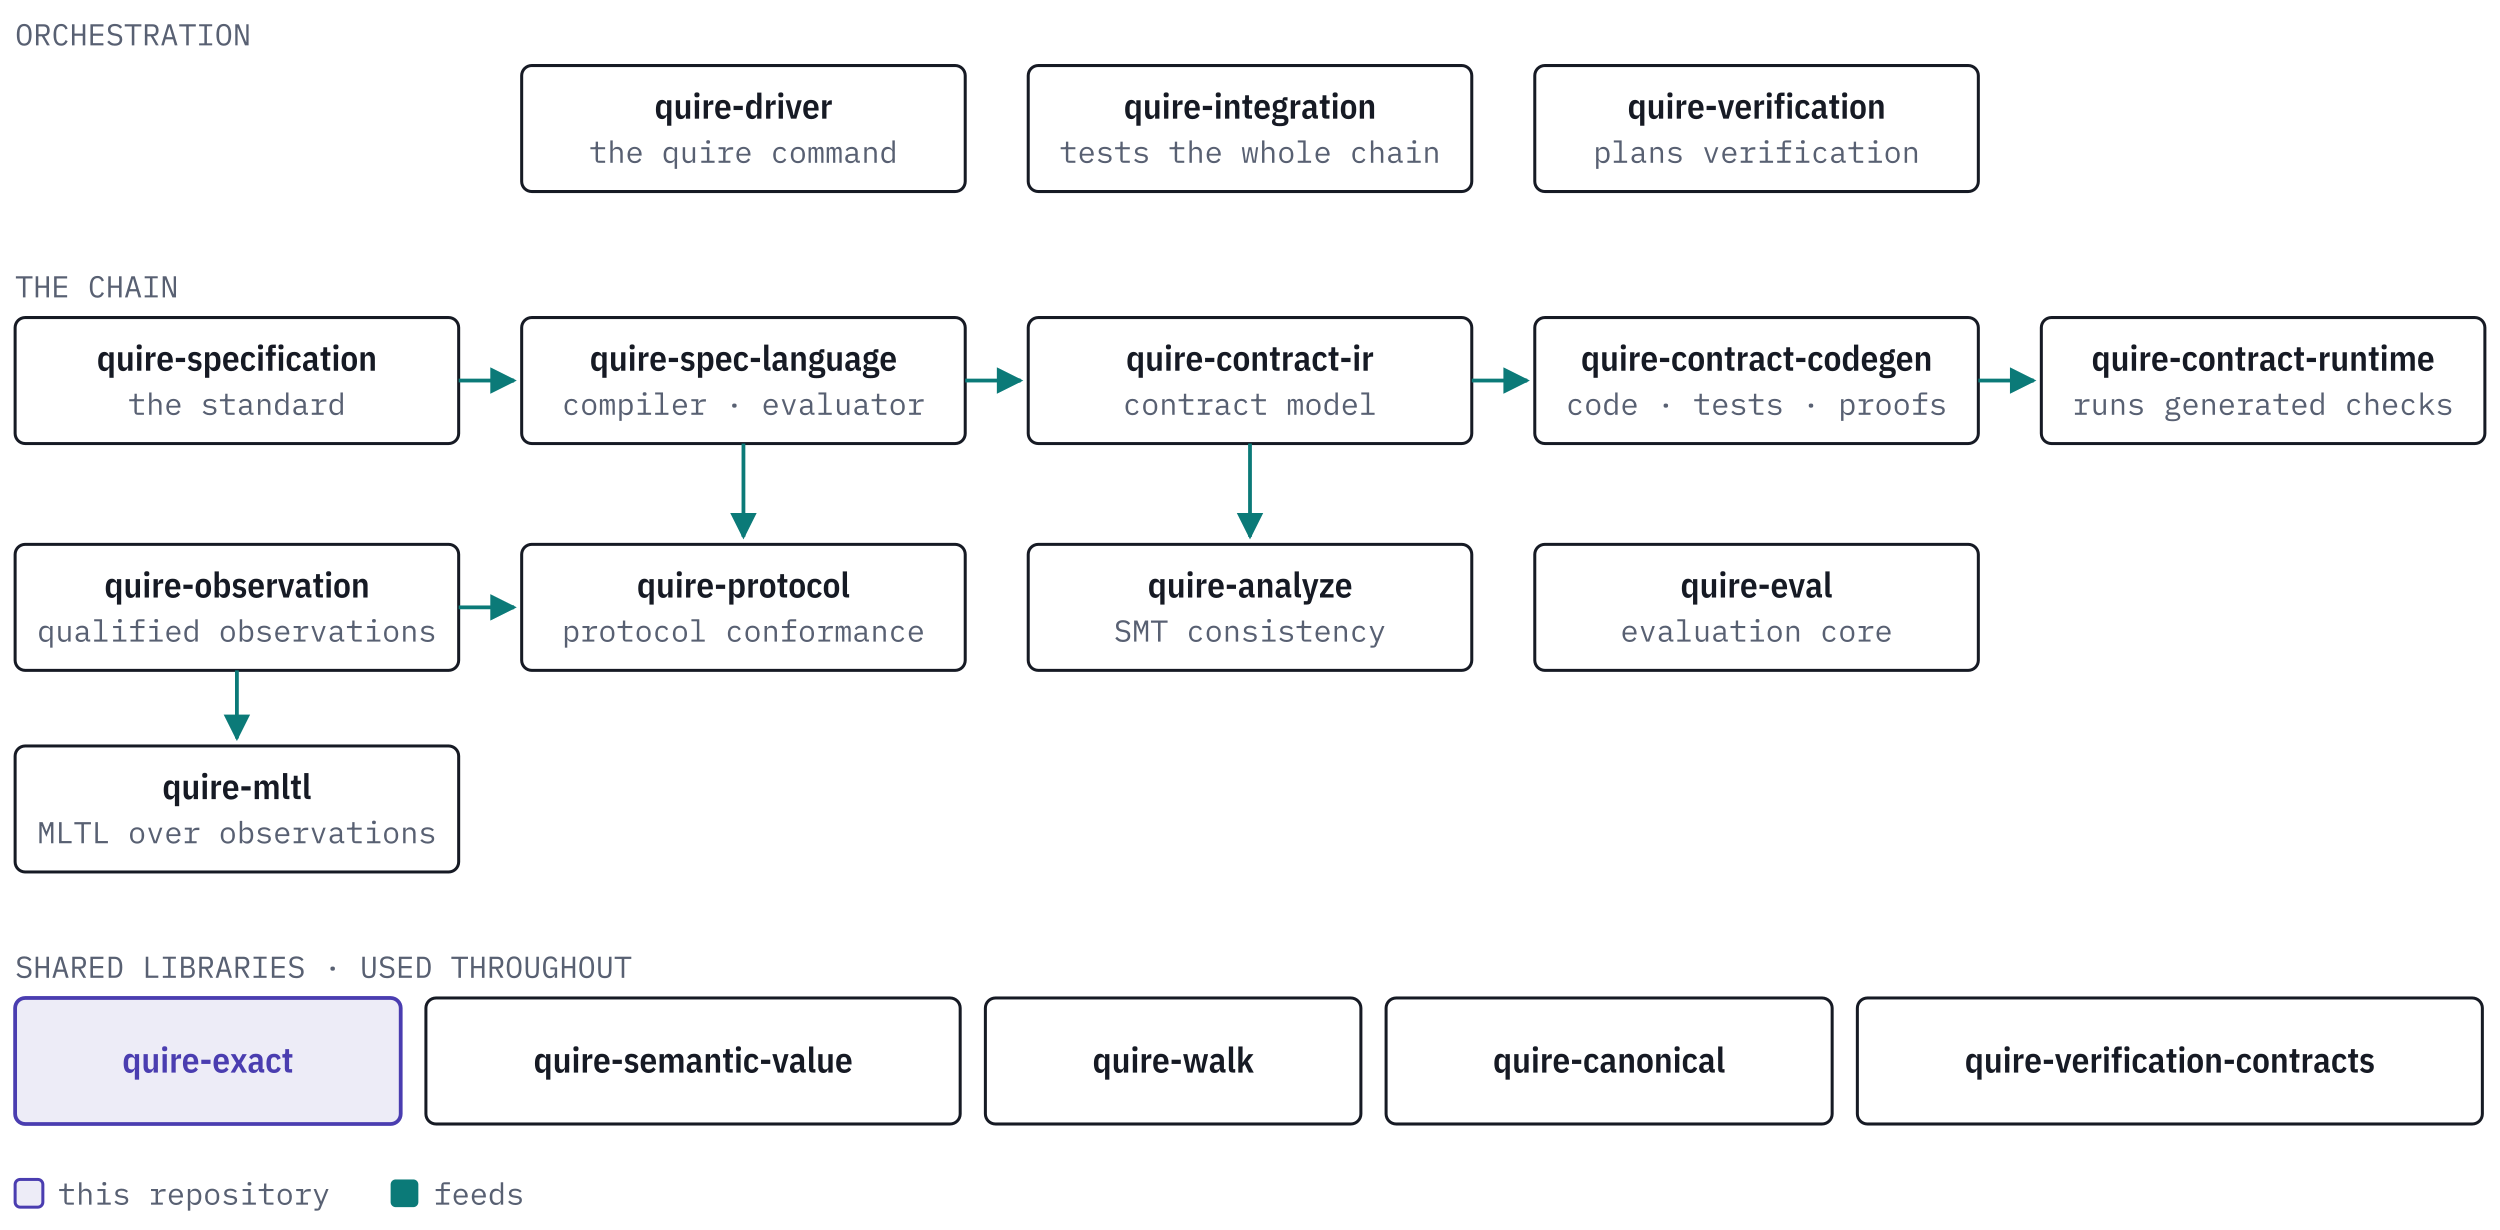
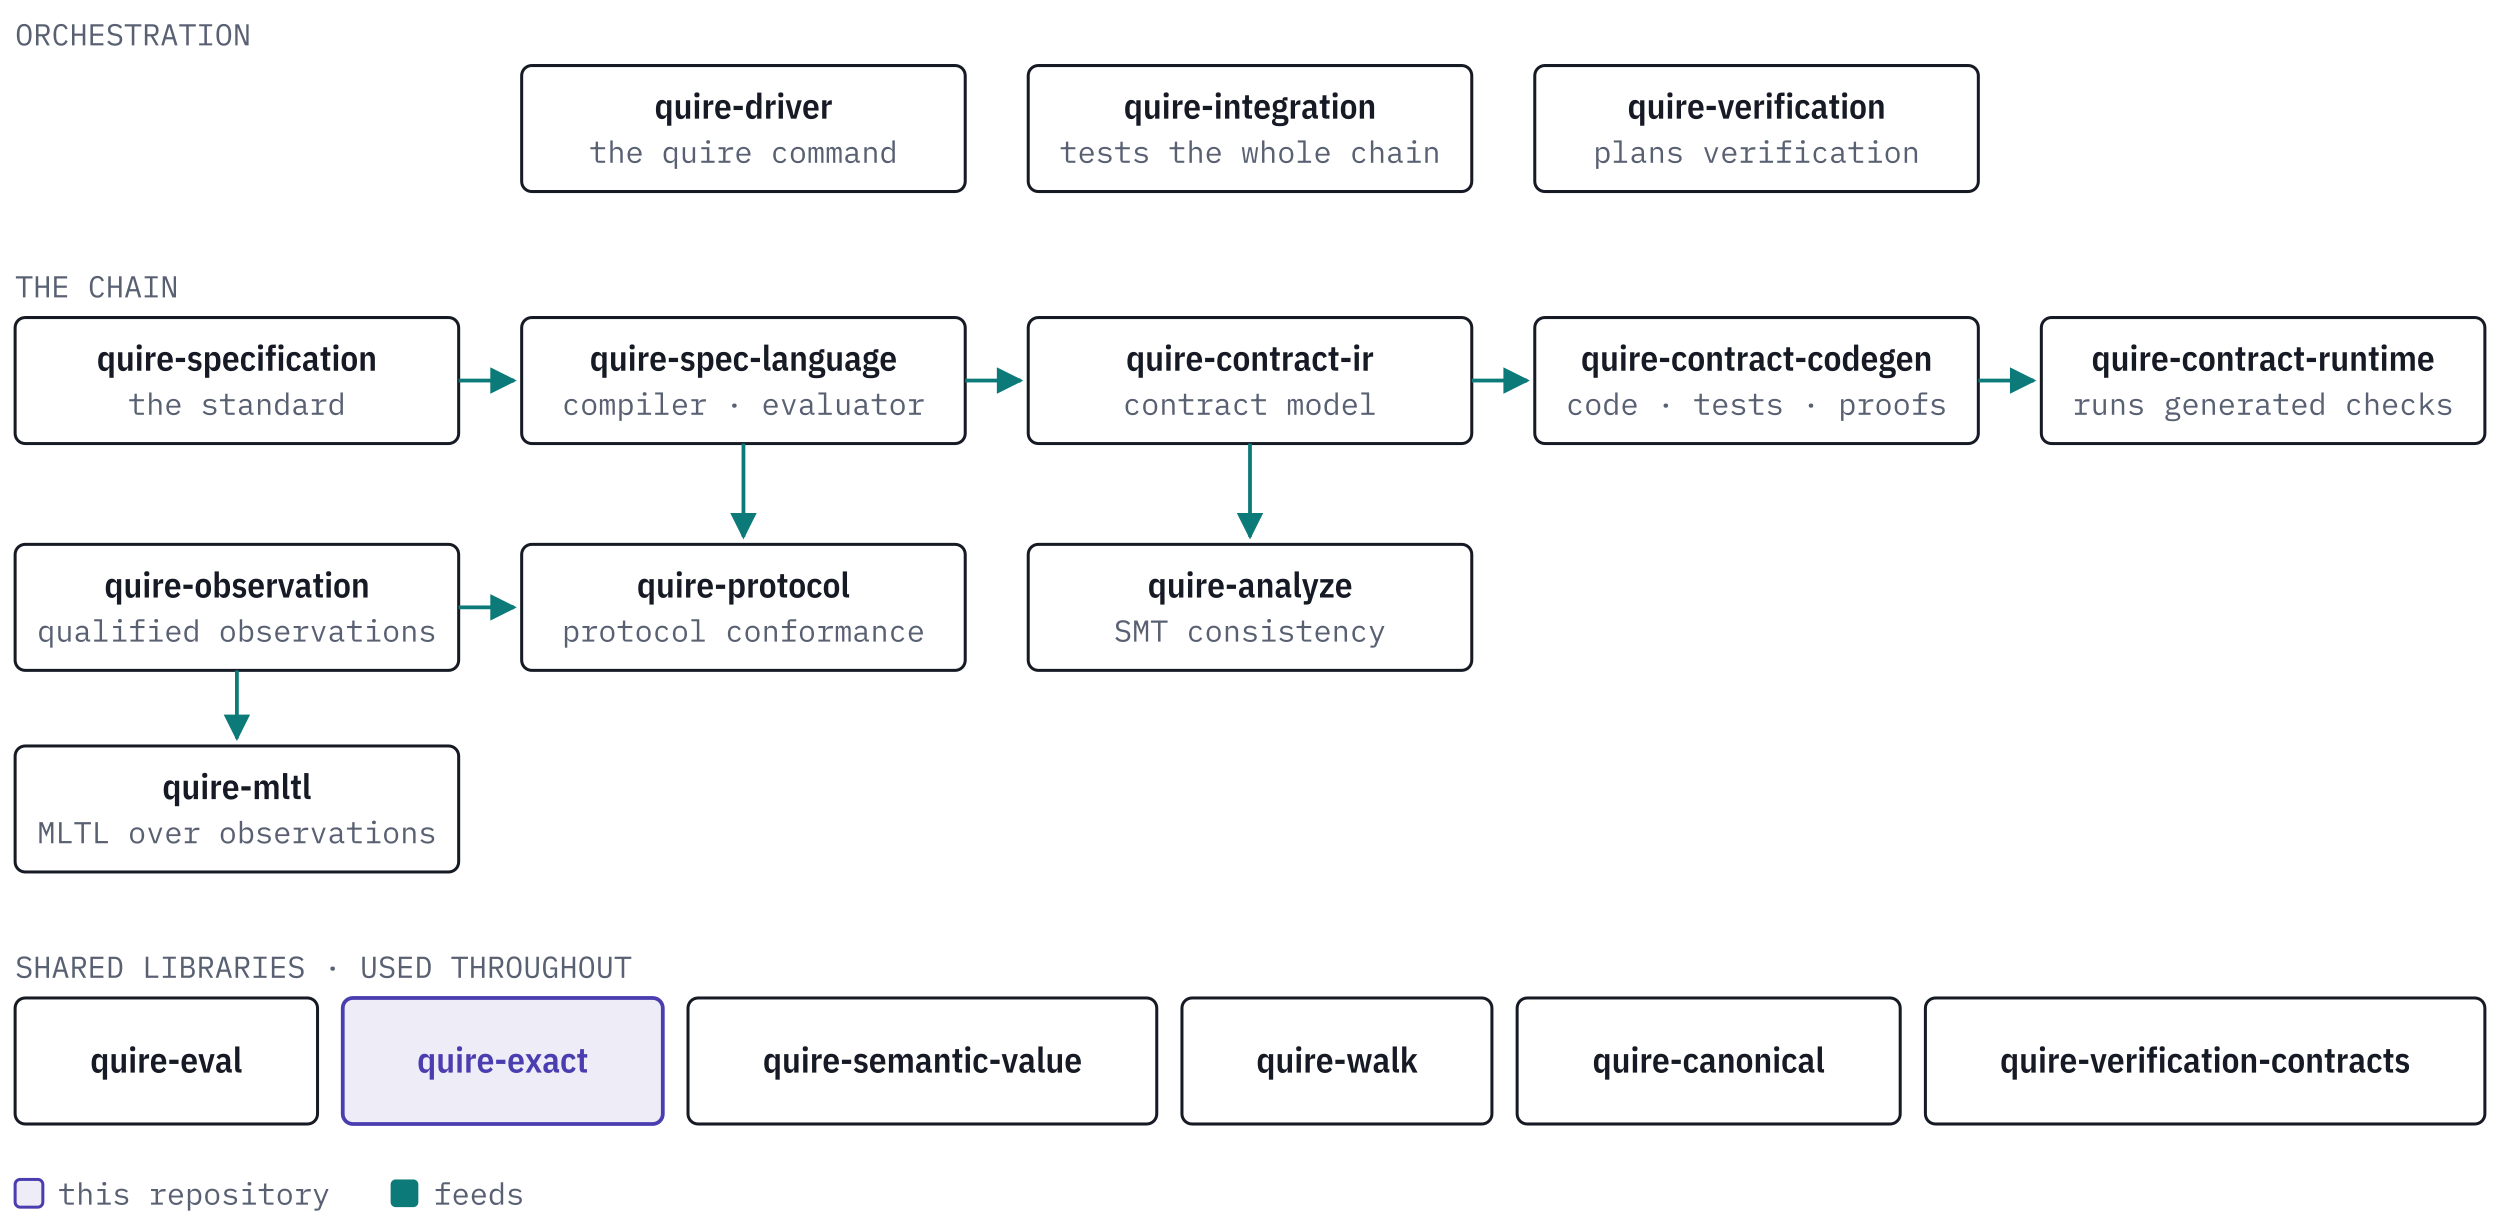
- <svg xmlns="http://www.w3.org/2000/svg" width="992" height="488" viewBox="-6 -6 992 488" role="img" aria-label="The Quire repositories. The main chain runs from the standard, quire-specification, to the compiler, quire-spec-language, then quire-contract-ir, quire-contract-codegen and quire-contract-runtime. quire-spec-language also feeds quire-protocol, and quire-contract-ir feeds quire-analyze. quire-observation feeds quire-protocol and quire-mltl. quire-eval is the evaluation core. Above the chain, quire-driver runs it, quire-integration tests it and quire-verification plans verification. Below it, shared libraries used throughout: quire-exact, quire-semantic-value, quire-walk, quire-canonical and quire-verification-contracts.">
+ <svg xmlns="http://www.w3.org/2000/svg" width="992" height="488" viewBox="-6 -6 992 488" role="img" aria-label="The Quire repositories. The main chain runs from the standard, quire-specification, to the compiler, quire-spec-language, then quire-contract-ir, quire-contract-codegen and quire-contract-runtime. quire-spec-language also feeds quire-protocol, and quire-contract-ir feeds quire-analyze. quire-observation feeds quire-protocol and quire-mltl. Above the chain, quire-driver runs it, quire-integration tests it and quire-verification plans verification. Below it, shared libraries used throughout: quire-eval, quire-exact, quire-semantic-value, quire-walk, quire-canonical and quire-verification-contracts.">
  <defs>
    <path id="mono_A" d="M481 0 422 199H177L118 0H31L245 698H356L570 0ZM304 609H295L197 272H402Z" />
    <path id="mono_B" d="M88 698H325Q415 698 466 649Q517 600 517 518Q517 455 486 419Q456 383 408 368V365Q467 351 505 312Q543 274 543 201Q543 159 529 122Q515 85 490 58Q464 31 430 16Q395 0 355 0H88ZM330 73Q388 73 421 99Q454 125 454 179V220Q454 273 421 300Q388 326 330 326H172V73ZM316 395Q369 395 399 418Q429 442 429 490V529Q429 577 399 601Q369 625 316 625H172V395Z" />
    <path id="mono_C" d="M323 -12Q195 -12 132 81Q70 174 70 349Q70 524 132 617Q195 710 323 710Q371 710 406 697Q441 684 466 662Q491 640 508 612Q525 585 538 557L466 524Q457 547 445 568Q433 588 416 604Q400 619 378 628Q355 637 323 637Q240 637 200 574Q159 511 159 406V292Q159 187 200 124Q240 61 323 61Q355 61 378 70Q400 79 416 94Q433 110 445 130Q457 151 466 174L538 141Q525 112 508 85Q491 58 466 36Q441 14 406 1Q371 -12 323 -12Z" />
    <path id="mono_D" d="M95 698H290Q418 698 481 610Q544 522 544 349Q544 176 481 88Q418 0 290 0H95ZM286 73Q370 73 412 131Q455 189 455 295V403Q455 509 412 567Q370 625 286 625H179V73Z" />
    <path id="mono_E" d="M90 0V698H520V625H174V390H508V317H174V73H520V0Z" />
    <path id="mono_G" d="M444 93H439Q430 73 418 54Q406 35 388 20Q369 6 343 -3Q317 -12 281 -12Q167 -12 112 80Q56 172 56 344Q56 524 117 617Q178 710 305 710Q354 710 390 697Q426 684 452 662Q477 640 494 612Q511 585 522 557L450 524Q441 547 430 568Q418 588 402 604Q385 619 362 628Q339 637 308 637Q224 637 184 574Q145 511 145 406V298Q145 245 153 202Q161 158 180 126Q198 94 228 76Q257 59 300 59Q368 59 406 100Q444 141 444 206V278H297V345H522V0H444Z" />
    <path id="mono_H" d="M436 317H164V0H80V698H164V390H436V698H520V0H436Z" />
    <path id="mono_I" d="M84 0V67H258V631H84V698H516V631H342V67H516V0Z" />
    <path id="mono_L" d="M120 0V698H204V73H535V0Z" />
    <path id="mono_M" d="M455 350V571H447L300 212L153 571H145V350V0H68V698H176L299 390H305L428 698H532V0H455Z" />
    <path id="mono_N" d="M163 588H156V0H80V698H199L437 110H444V698H520V0H401Z" />
    <path id="mono_O" d="M300 -12Q236 -12 190 12Q144 37 114 83Q84 129 70 196Q56 263 56 349Q56 434 70 502Q84 569 114 615Q144 661 190 686Q236 710 300 710Q364 710 410 686Q456 661 486 615Q516 569 530 502Q544 434 544 349Q544 263 530 196Q516 129 486 83Q456 37 410 12Q364 -12 300 -12ZM300 61Q342 61 371 78Q400 94 419 124Q438 154 446 196Q455 239 455 292V406Q455 458 446 501Q438 544 419 574Q400 604 371 620Q342 637 300 637Q258 637 229 620Q200 604 181 574Q162 544 154 501Q145 458 145 406V292Q145 239 154 196Q162 154 181 124Q200 94 229 78Q258 61 300 61Z" />
    <path id="mono_R" d="M174 0H90V698H344Q441 698 492 645Q543 592 543 497Q543 412 499 361Q455 310 371 302L549 0H455L285 298H174ZM342 369Q395 369 424 396Q454 422 454 471V523Q454 572 424 598Q395 625 342 625H174V369Z" />
    <path id="mono_S" d="M298 -12Q204 -12 144 22Q84 57 45 111L106 161Q147 110 192 85Q238 60 301 60Q377 60 417 95Q457 130 457 193Q457 244 428 272Q399 301 327 313L249 326Q198 335 164 353Q129 371 108 396Q87 422 78 452Q69 483 69 516Q69 612 132 661Q195 710 302 710Q386 710 444 682Q501 654 536 603L477 552Q448 590 407 614Q366 638 301 638Q230 638 192 608Q154 578 154 518Q154 471 182 442Q211 412 285 399L360 386Q411 377 446 359Q481 341 502 316Q524 291 533 260Q542 229 542 195Q542 98 478 43Q415 -12 298 -12Z" />
    <path id="mono_T" d="M342 625V0H258V625H25V698H575V625Z" />
    <path id="mono_U" d="M164 698V279Q164 228 167 188Q170 148 183 120Q196 91 224 76Q251 61 300 61Q349 61 376 76Q404 91 417 120Q430 148 433 188Q436 228 436 279V698H520V299Q520 221 512 163Q505 105 482 66Q458 27 414 8Q371 -12 300 -12Q229 -12 186 8Q142 27 118 66Q95 105 88 163Q80 221 80 299V698Z" />
    <path id="mono_a" d="M495 0Q448 0 428 24Q408 48 403 84H398Q381 39 344 14Q306 -12 243 -12Q162 -12 114 30Q66 72 66 145Q66 217 118 256Q171 295 288 295H398V346Q398 403 366 432Q334 460 275 460Q223 460 190 440Q157 419 137 384L83 424Q93 444 110 463Q127 482 152 496Q177 511 209 520Q241 528 280 528Q371 528 424 482Q478 436 478 354V70H550V0ZM257 55Q288 55 314 62Q339 70 358 82Q377 95 388 112Q398 130 398 150V235H288Q216 235 183 215Q150 195 150 157V136Q150 96 178 76Q207 55 257 55Z" />
    <path id="mono_b" d="M95 740H175V432H179Q229 528 338 528Q433 528 486 457Q540 386 540 258Q540 130 486 59Q433 -12 338 -12Q229 -12 179 84H175V0H95ZM307 59Q377 59 416 102Q454 144 454 214V302Q454 372 416 414Q377 457 307 457Q280 457 256 450Q232 443 214 430Q196 416 186 396Q175 377 175 351V165Q175 139 186 120Q196 100 214 86Q232 73 256 66Q280 59 307 59Z" />
    <path id="mono_c" d="M318 -12Q262 -12 218 8Q175 27 145 62Q115 97 100 147Q84 197 84 258Q84 319 100 369Q116 419 146 454Q176 490 219 509Q262 528 317 528Q392 528 439 495Q486 462 508 409L444 375Q430 415 398 437Q365 459 317 459Q282 459 254 448Q227 436 208 415Q189 394 180 365Q170 336 170 302V214Q170 180 180 151Q189 122 208 101Q227 80 255 68Q283 57 319 57Q371 57 405 81Q439 105 459 147L516 108Q493 56 444 22Q396 -12 318 -12Z" />
    <path id="mono_d" d="M425 84H421Q371 -12 262 -12Q167 -12 114 59Q60 130 60 258Q60 386 114 457Q167 528 262 528Q371 528 421 432H425V740H505V0H425ZM293 59Q320 59 344 66Q368 73 386 86Q404 100 414 120Q425 139 425 165V351Q425 377 414 396Q404 416 386 430Q368 443 344 450Q320 457 293 457Q223 457 184 414Q146 372 146 302V214Q146 144 184 102Q223 59 293 59Z" />
    <path id="mono_e" d="M309 -12Q253 -12 208 7Q164 26 132 62Q101 97 84 146Q67 196 67 257Q67 319 84 369Q102 419 133 454Q164 490 208 509Q251 528 304 528Q356 528 398 509Q441 490 471 456Q501 423 517 377Q533 331 533 276V238H151V214Q151 180 162 151Q173 122 194 101Q214 80 244 68Q273 57 309 57Q361 57 399 81Q437 105 457 147L516 107Q493 55 440 22Q386 -12 309 -12ZM304 462Q271 462 243 450Q215 438 194 417Q174 396 162 368Q151 339 151 305V298H447V309Q447 343 436 371Q426 399 408 420Q389 440 362 451Q336 462 304 462Z" />
    <path id="mono_f" d="M83 68H257V448H73V516H257V622Q257 674 284 707Q312 740 371 740H544V672H337V516H544V448H337V68H521V0H83Z" />
    <path id="mono_g" d="M561 -59Q561 -137 496 -174Q431 -212 301 -212Q176 -212 122 -179Q67 -146 67 -84Q67 -42 89 -19Q111 4 151 15V27Q129 38 117 55Q105 72 105 98Q105 138 132 158Q158 178 198 188V192Q150 213 124 254Q97 295 97 350Q97 389 111 422Q125 455 152 478Q178 502 215 515Q252 528 297 528Q355 528 399 507V516Q399 546 413 566Q427 586 461 586H556V516H440V481Q468 457 483 424Q498 391 498 350Q498 311 484 278Q469 245 443 222Q417 198 380 185Q342 172 297 172Q284 172 272 173Q260 174 248 176Q236 174 223 170Q210 165 199 158Q188 150 181 140Q174 130 174 117Q174 94 197 86Q220 79 257 79H371Q471 79 516 42Q561 4 561 -59ZM486 -63Q486 -32 461 -14Q436 5 374 5H195Q143 -16 143 -65Q143 -99 170 -124Q197 -148 260 -148H338Q408 -148 447 -126Q486 -105 486 -63ZM297 234Q357 234 386 262Q414 290 414 336V365Q414 411 386 438Q357 466 297 466Q237 466 209 438Q181 411 181 365V336Q181 290 209 262Q237 234 297 234Z" />
    <path id="mono_h" d="M98 740H178V432H182Q190 451 202 468Q214 486 232 499Q249 512 273 520Q297 528 329 528Q410 528 459 476Q508 425 508 331V0H428V317Q428 388 397 422Q366 457 306 457Q282 457 259 451Q236 445 218 433Q200 421 189 402Q178 383 178 358V0H98Z" />
    <path id="mono_i" d="M332 630Q297 630 283 644Q269 659 269 681V697Q269 719 283 734Q297 748 332 748Q367 748 381 734Q395 719 395 697V681Q395 659 381 644Q367 630 332 630ZM106 68H292V448H106V516H372V68H546V0H106Z" />
    <path id="mono_k" d="M105 740H185V273H189L279 358L451 516H549L335 314L574 0H475L274 268L185 187V0H105Z" />
    <path id="mono_l" d="M80 68H260V672H80V740H340V68H520V0H80Z" />
    <path id="mono_m" d="M54 0V516H128V456H132Q144 486 166 507Q188 528 231 528Q276 528 298 506Q320 483 325 447H328Q342 482 368 505Q394 528 440 528Q503 528 524 484Q546 440 546 358V0H472V345Q472 411 458 436Q445 462 409 462Q377 462 357 442Q337 421 337 379V0H263V345Q263 411 250 436Q236 462 201 462Q169 462 148 442Q128 421 128 379V0Z" />
    <path id="mono_n" d="M98 0V516H178V432H182Q190 451 202 468Q214 486 232 499Q249 512 273 520Q297 528 329 528Q410 528 459 476Q508 425 508 331V0H428V317Q428 388 397 422Q366 457 306 457Q282 457 259 451Q236 445 218 433Q200 421 189 402Q178 383 178 358V0Z" />
    <path id="mono_o" d="M300 -12Q246 -12 202 7Q159 26 128 62Q98 97 82 146Q66 196 66 258Q66 319 82 369Q98 419 128 454Q159 490 202 509Q246 528 300 528Q354 528 398 509Q441 490 472 454Q502 419 518 369Q534 319 534 258Q534 196 518 146Q502 97 472 62Q441 26 398 7Q354 -12 300 -12ZM300 57Q367 57 408 97Q449 137 449 221V295Q449 379 408 419Q367 459 300 459Q233 459 192 419Q151 379 151 295V221Q151 137 192 97Q233 57 300 57Z" />
    <path id="mono_p" d="M95 516H175V432H179Q229 528 338 528Q433 528 486 457Q540 386 540 258Q540 130 486 59Q433 -12 338 -12Q229 -12 179 84H175V-200H95ZM307 59Q377 59 416 102Q454 144 454 214V302Q454 372 416 414Q377 457 307 457Q280 457 256 450Q232 443 214 430Q196 416 186 396Q175 377 175 351V165Q175 139 186 120Q196 100 214 86Q232 73 256 66Q280 59 307 59Z" />
    <path id="mono_periodcentered" d="M300 235Q259 235 242 252Q226 269 226 295V313Q226 339 242 356Q259 373 300 373Q341 373 358 356Q374 339 374 313V295Q374 269 358 252Q341 235 300 235Z" />
    <path id="mono_q" d="M425 84H421Q371 -12 262 -12Q167 -12 114 59Q60 130 60 258Q60 386 114 457Q167 528 262 528Q371 528 421 432H425V516H505V-200H425ZM293 59Q320 59 344 66Q368 73 386 86Q404 100 414 120Q425 139 425 165V351Q425 377 414 396Q404 416 386 430Q368 443 344 450Q320 457 293 457Q223 457 184 414Q146 372 146 302V214Q146 144 184 102Q223 59 293 59Z" />
    <path id="mono_r" d="M77 68H228V448H77V516H308V386H313Q329 447 374 482Q418 516 487 516H559V436H462Q393 436 350 396Q308 356 308 291V68H469V0H77Z" />
    <path id="mono_s" d="M306 -12Q225 -12 166 16Q108 43 67 89L121 136Q158 97 202 76Q246 55 308 55Q368 55 406 76Q445 98 445 144Q445 164 438 178Q430 191 417 199Q404 207 388 212Q372 216 354 219L273 231Q246 235 214 242Q183 249 157 264Q131 280 114 306Q96 332 96 374Q96 413 112 442Q127 470 155 490Q183 509 221 518Q259 528 304 528Q374 528 426 506Q477 484 514 445L462 396Q453 407 440 418Q426 430 406 440Q387 449 361 455Q335 461 301 461Q240 461 208 440Q175 419 175 379Q175 359 182 346Q190 332 203 324Q216 316 232 312Q249 307 266 304L347 292Q375 288 406 281Q437 274 463 258Q489 243 506 217Q524 191 524 149Q524 72 464 30Q405 -12 306 -12Z" />
    <path id="mono_t" d="M325 0Q266 0 238 33Q211 66 211 118V448H39V516H167Q193 516 204 526Q214 537 214 563V698H291V516H526V448H291V68H526V0Z" />
    <path id="mono_u" d="M422 84H418Q410 65 398 48Q386 30 368 17Q351 4 327 -4Q303 -12 271 -12Q190 -12 141 40Q92 91 92 185V516H172V199Q172 128 203 94Q234 59 294 59Q318 59 341 65Q364 71 382 83Q400 95 411 114Q422 132 422 158V516H502V0H422Z" />
    <path id="mono_v" d="M249 0 64 516H145L219 300L299 67H303L383 300L457 516H536L351 0Z" />
    <path id="mono_w" d="M30 516H101L160 70H169L257 516H345L433 70H442L501 516H570L491 0H387L305 432H297L213 0H109Z" />
    <path id="mono_y" d="M467 516H547L291 -113Q282 -135 271 -152Q260 -168 245 -178Q230 -189 209 -194Q188 -200 159 -200H83V-132H203L261 10L53 516H135L222 300L299 104H303L380 300Z" />
    <path id="title_a" d="M406 0Q325 0 321 89H309Q299 41 264 14Q229 -12 177 -12Q105 -12 69 28Q33 68 33 140Q33 222 84 262Q135 302 231 302H312V347Q312 393 292 415Q273 437 228 437Q191 437 166 420Q141 402 122 370L51 434Q80 479 124 506Q169 534 238 534Q433 534 433 350V97H479V0ZM223 77Q260 77 286 98Q312 120 312 158V227H239Q155 227 155 162V140Q155 107 173 92Q191 77 223 77Z" />
    <path id="title_b" d="M66 740H187V436H201Q212 480 246 507Q279 534 324 534Q416 534 460 464Q504 395 504 261Q504 127 460 58Q416 -12 324 -12Q279 -12 246 15Q212 42 201 86H187V0H66ZM278 88Q325 88 351 117Q377 146 377 199V323Q377 376 351 405Q325 434 278 434Q237 434 212 414Q187 393 187 356V166Q187 129 212 108Q237 88 278 88Z" />
    <path id="title_c" d="M251 -12Q145 -12 90 54Q34 120 34 261Q34 402 90 468Q145 534 251 534Q328 534 374 499Q419 464 439 403L340 359Q332 397 312 416Q291 436 251 436Q161 436 161 328V194Q161 86 251 86Q293 86 315 106Q337 126 348 168L442 123Q396 -12 251 -12Z" />
    <path id="title_d" d="M357 86H343Q332 42 298 15Q265 -12 220 -12Q128 -12 84 58Q40 127 40 261Q40 395 84 464Q128 534 220 534Q265 534 298 507Q332 480 343 436H357V740H478V0H357ZM266 88Q307 88 332 108Q357 129 357 166V356Q357 393 332 414Q307 434 266 434Q219 434 193 405Q167 376 167 323V199Q167 146 193 117Q219 88 266 88Z" />
    <path id="title_e" d="M263 -12Q212 -12 170 4Q127 21 97 54Q67 88 50 140Q34 191 34 261Q34 402 90 468Q147 534 252 534Q357 534 414 468Q470 402 470 261V232H161V198Q161 146 190 116Q219 86 270 86Q313 86 342 104Q372 123 393 158L459 89Q430 43 381 16Q332 -12 263 -12ZM252 441Q161 441 161 333V307H343V333Q343 441 252 441Z" />
    <path id="title_f" d="M91 425H22V522H91V603Q91 674 122 707Q154 740 220 740H308V643H212V522H308V425H212V0H91Z" />
    <path id="title_g" d="M493 -46Q493 -87 480 -118Q468 -149 439 -170Q410 -191 362 -202Q314 -212 244 -212Q182 -212 140 -204Q98 -195 72 -179Q46 -163 35 -140Q24 -117 24 -88Q24 -48 46 -25Q68 -2 109 4V23Q77 31 62 53Q46 75 46 107Q46 139 68 160Q90 182 132 190V203Q47 245 47 357Q47 442 95 488Q143 534 244 534Q289 534 326 520V539Q326 610 394 610H467V516H366V496Q403 478 422 442Q441 407 441 357Q441 272 394 226Q346 181 244 181Q203 181 168 189Q154 183 147 170Q140 157 140 141Q140 121 153 111Q166 101 196 101H329Q418 101 456 63Q493 25 493 -46ZM380 -60Q380 -33 362 -19Q344 -5 302 -5H141Q119 -24 119 -61Q119 -93 140 -110Q162 -127 216 -127H275Q332 -127 356 -110Q380 -94 380 -60ZM244 264Q327 264 327 346V369Q327 451 244 451Q161 451 161 369V346Q161 264 244 264Z" />
    <path id="title_hyphen" d="M50 245V365H312V245Z" />
    <path id="title_i" d="M126 604Q88 604 71 620Q54 637 54 665V685Q54 713 71 730Q88 746 126 746Q164 746 181 730Q198 713 198 685V665Q198 637 181 620Q164 604 126 604ZM66 522H187V0H66Z" />
    <path id="title_k" d="M66 740H187V395L179 287H193L254 383L358 522H495L332 317L504 0H368L248 239L187 163V0H66Z" />
    <path id="title_l" d="M184 0Q121 0 94 28Q66 56 66 116V740H187V97H247V0Z" />
    <path id="title_m" d="M66 0V522H187V435H201Q232 534 324 534Q422 534 451 431H463Q480 484 516 509Q551 534 602 534Q668 534 705 486Q742 439 742 351V0H621V330Q621 432 548 432Q513 432 488 410Q464 389 464 350V0H343V330Q343 384 325 408Q307 432 271 432Q236 432 212 410Q187 389 187 350V0Z" />
    <path id="title_n" d="M66 0V522H187V435H201Q232 534 326 534Q396 534 434 486Q472 439 472 351V0H351V330Q351 432 275 432Q238 432 212 410Q187 389 187 350V0Z" />
    <path id="title_o" d="M253 -12Q149 -12 92 54Q34 120 34 261Q34 402 92 468Q149 534 253 534Q357 534 414 468Q472 402 472 261Q472 120 414 54Q357 -12 253 -12ZM253 86Q345 86 345 194V328Q345 436 253 436Q161 436 161 328V194Q161 86 253 86Z" />
    <path id="title_p" d="M66 522H187V436H201Q212 480 246 507Q279 534 324 534Q416 534 460 464Q504 395 504 261Q504 127 460 58Q416 -12 324 -12Q279 -12 246 15Q212 42 201 86H187V-200H66ZM278 88Q325 88 351 117Q377 146 377 199V323Q377 376 351 405Q325 434 278 434Q237 434 212 414Q187 393 187 356V166Q187 129 212 108Q237 88 278 88Z" />
    <path id="title_q" d="M357 86H343Q332 42 298 15Q265 -12 220 -12Q128 -12 84 58Q40 127 40 261Q40 395 84 464Q128 534 220 534Q265 534 298 507Q332 480 343 436H357V522H478V-200H357ZM266 88Q307 88 332 108Q357 129 357 166V356Q357 393 332 414Q307 434 266 434Q219 434 193 405Q167 376 167 323V199Q167 146 193 117Q219 88 266 88Z" />
    <path id="title_r" d="M66 0V522H187V415H201Q210 467 238 494Q267 522 313 522H339V398H299Q242 398 214 380Q187 362 187 317V0Z" />
    <path id="title_s" d="M224 -12Q159 -12 110 12Q61 35 24 82L98 154Q123 119 154 101Q185 83 226 83Q302 83 302 147Q302 172 290 186Q277 201 247 206L198 215Q116 230 79 266Q42 302 42 371Q42 453 90 494Q138 534 226 534Q287 534 332 514Q376 494 409 455L338 384Q318 409 290 424Q261 439 226 439Q156 439 156 376Q156 350 170 336Q184 323 214 318L264 309Q346 294 382 258Q417 223 417 159Q417 78 367 33Q317 -12 224 -12Z" />
    <path id="title_t" d="M210 0Q147 0 119 28Q91 56 91 117V425H22V522H58Q84 522 94 534Q103 546 103 572V664H212V522H306V425H212V97H298V0Z" />
    <path id="title_u" d="M346 88H332Q302 -12 205 -12Q135 -12 98 36Q60 83 60 172V522H181V192Q181 89 257 89Q294 89 320 111Q346 133 346 172V522H467V0H346Z" />
    <path id="title_v" d="M162 0 8 522H130L205 244L234 103H248L277 244L352 522H469L315 0Z" />
    <path id="title_w" d="M16 522H135L186 278L211 110H223L253 278L311 522H433L492 278L522 110H534L559 278L612 522H724L597 0H461L400 254L377 409H364L340 254L279 0H143Z" />
    <path id="title_x" d="M15 0 173 267 17 522H149L242 354H255L348 522H472L318 264L478 0H345L249 176H236L138 0Z" />
    <path id="title_y" d="M353 522H474L275 -109Q258 -162 227 -181Q196 -200 140 -200H58V-103H161L182 -29L8 522H131L209 240L237 103H249L277 241Z" />
    <path id="title_z" d="M34 0V95L275 425H42V522H412V428L170 97H418V0Z" />
    <marker id="ah-model" viewBox="0 0 10 10" refX="9" refY="5" markerWidth="7" markerHeight="7" orient="auto-start-reverse">
      <path d="M0,0 L10,5 L0,10 z" fill="#0b7a78" />
    </marker>
  </defs>
  <rect x="201" y="20" width="176" height="50" rx="4" stroke="#161a24" stroke-width="1.2" fill="none" />
  <g fill="#161a24" transform="translate(253.7,41.1) scale(0.014,-0.014)">
    <use href="#title_q" x="0" />
    <use href="#title_u" x="544" />
    <use href="#title_i" x="1077" />
    <use href="#title_r" x="1329" />
    <use href="#title_e" x="1686" />
    <use href="#title_hyphen" x="2191" />
    <use href="#title_d" x="2553" />
    <use href="#title_r" x="3097" />
    <use href="#title_i" x="3454" />
    <use href="#title_v" x="3706" />
    <use href="#title_e" x="4182" />
    <use href="#title_r" x="4687" />
  </g>
  <g fill="#586072" transform="translate(227.8,58.6) scale(0.012,-0.012)">
    <use href="#mono_t" x="0" />
    <use href="#mono_h" x="600" />
    <use href="#mono_e" x="1200" />
    <use href="#mono_q" x="2400" />
    <use href="#mono_u" x="3000" />
    <use href="#mono_i" x="3600" />
    <use href="#mono_r" x="4200" />
    <use href="#mono_e" x="4800" />
    <use href="#mono_c" x="6000" />
    <use href="#mono_o" x="6600" />
    <use href="#mono_m" x="7200" />
    <use href="#mono_m" x="7800" />
    <use href="#mono_a" x="8400" />
    <use href="#mono_n" x="9000" />
    <use href="#mono_d" x="9600" />
  </g>
  <rect x="402" y="20" width="176" height="50" rx="4" stroke="#161a24" stroke-width="1.2" fill="none" />
  <g fill="#161a24" transform="translate(439.9,41.1) scale(0.014,-0.014)">
    <use href="#title_q" x="0" />
    <use href="#title_u" x="544" />
    <use href="#title_i" x="1077" />
    <use href="#title_r" x="1329" />
    <use href="#title_e" x="1686" />
    <use href="#title_hyphen" x="2191" />
    <use href="#title_i" x="2553" />
    <use href="#title_n" x="2805" />
    <use href="#title_t" x="3337" />
    <use href="#title_e" x="3671" />
    <use href="#title_g" x="4176" />
    <use href="#title_r" x="4668" />
    <use href="#title_a" x="5025" />
    <use href="#title_t" x="5532" />
    <use href="#title_i" x="5866" />
    <use href="#title_o" x="6118" />
    <use href="#title_n" x="6624" />
  </g>
  <g fill="#586072" transform="translate(414.4,58.6) scale(0.012,-0.012)">
    <use href="#mono_t" x="0" />
    <use href="#mono_e" x="600" />
    <use href="#mono_s" x="1200" />
    <use href="#mono_t" x="1800" />
    <use href="#mono_s" x="2400" />
    <use href="#mono_t" x="3600" />
    <use href="#mono_h" x="4200" />
    <use href="#mono_e" x="4800" />
    <use href="#mono_w" x="6000" />
    <use href="#mono_h" x="6600" />
    <use href="#mono_o" x="7200" />
    <use href="#mono_l" x="7800" />
    <use href="#mono_e" x="8400" />
    <use href="#mono_c" x="9600" />
    <use href="#mono_h" x="10200" />
    <use href="#mono_a" x="10800" />
    <use href="#mono_i" x="11400" />
    <use href="#mono_n" x="12000" />
  </g>
  <rect x="603" y="20" width="176" height="50" rx="4" stroke="#161a24" stroke-width="1.2" fill="none" />
  <g fill="#161a24" transform="translate(639.8,41.1) scale(0.014,-0.014)">
    <use href="#title_q" x="0" />
    <use href="#title_u" x="544" />
    <use href="#title_i" x="1077" />
    <use href="#title_r" x="1329" />
    <use href="#title_e" x="1686" />
    <use href="#title_hyphen" x="2191" />
    <use href="#title_v" x="2553" />
    <use href="#title_e" x="3029" />
    <use href="#title_r" x="3534" />
    <use href="#title_i" x="3891" />
    <use href="#title_f" x="4143" />
    <use href="#title_i" x="4471" />
    <use href="#title_c" x="4723" />
    <use href="#title_a" x="5187" />
    <use href="#title_t" x="5694" />
    <use href="#title_i" x="6028" />
    <use href="#title_o" x="6280" />
    <use href="#title_n" x="6786" />
  </g>
  <g fill="#586072" transform="translate(626.2,58.6) scale(0.012,-0.012)">
    <use href="#mono_p" x="0" />
    <use href="#mono_l" x="600" />
    <use href="#mono_a" x="1200" />
    <use href="#mono_n" x="1800" />
    <use href="#mono_s" x="2400" />
    <use href="#mono_v" x="3600" />
    <use href="#mono_e" x="4200" />
    <use href="#mono_r" x="4800" />
    <use href="#mono_i" x="5400" />
    <use href="#mono_f" x="6000" />
    <use href="#mono_i" x="6600" />
    <use href="#mono_c" x="7200" />
    <use href="#mono_a" x="7800" />
    <use href="#mono_t" x="8400" />
    <use href="#mono_i" x="9000" />
    <use href="#mono_o" x="9600" />
    <use href="#mono_n" x="10200" />
  </g>
  <rect x="0" y="120" width="176" height="50" rx="4" stroke="#161a24" stroke-width="1.2" fill="none" />
  <g fill="#161a24" transform="translate(32.4,141.1) scale(0.014,-0.014)">
    <use href="#title_q" x="0" />
    <use href="#title_u" x="544" />
    <use href="#title_i" x="1077" />
    <use href="#title_r" x="1329" />
    <use href="#title_e" x="1686" />
    <use href="#title_hyphen" x="2191" />
    <use href="#title_s" x="2553" />
    <use href="#title_p" x="3002" />
    <use href="#title_e" x="3546" />
    <use href="#title_c" x="4051" />
    <use href="#title_i" x="4515" />
    <use href="#title_f" x="4767" />
    <use href="#title_i" x="5095" />
    <use href="#title_c" x="5347" />
    <use href="#title_a" x="5811" />
    <use href="#title_t" x="6318" />
    <use href="#title_i" x="6652" />
    <use href="#title_o" x="6904" />
    <use href="#title_n" x="7410" />
  </g>
  <g fill="#586072" transform="translate(44.8,158.6) scale(0.012,-0.012)">
    <use href="#mono_t" x="0" />
    <use href="#mono_h" x="600" />
    <use href="#mono_e" x="1200" />
    <use href="#mono_s" x="2400" />
    <use href="#mono_t" x="3000" />
    <use href="#mono_a" x="3600" />
    <use href="#mono_n" x="4200" />
    <use href="#mono_d" x="4800" />
    <use href="#mono_a" x="5400" />
    <use href="#mono_r" x="6000" />
    <use href="#mono_d" x="6600" />
  </g>
  <rect x="201" y="120" width="176" height="50" rx="4" stroke="#161a24" stroke-width="1.2" fill="none" />
  <g fill="#161a24" transform="translate(228,141.1) scale(0.014,-0.014)">
    <use href="#title_q" x="0" />
    <use href="#title_u" x="544" />
    <use href="#title_i" x="1077" />
    <use href="#title_r" x="1329" />
    <use href="#title_e" x="1686" />
    <use href="#title_hyphen" x="2191" />
    <use href="#title_s" x="2553" />
    <use href="#title_p" x="3002" />
    <use href="#title_e" x="3546" />
    <use href="#title_c" x="4051" />
    <use href="#title_hyphen" x="4515" />
    <use href="#title_l" x="4877" />
    <use href="#title_a" x="5145" />
    <use href="#title_n" x="5652" />
    <use href="#title_g" x="6184" />
    <use href="#title_u" x="6676" />
    <use href="#title_a" x="7209" />
    <use href="#title_g" x="7716" />
    <use href="#title_e" x="8208" />
  </g>
  <g fill="#586072" transform="translate(217,158.6) scale(0.012,-0.012)">
    <use href="#mono_c" x="0" />
    <use href="#mono_o" x="600" />
    <use href="#mono_m" x="1200" />
    <use href="#mono_p" x="1800" />
    <use href="#mono_i" x="2400" />
    <use href="#mono_l" x="3000" />
    <use href="#mono_e" x="3600" />
    <use href="#mono_r" x="4200" />
    <use href="#mono_periodcentered" x="5400" />
    <use href="#mono_e" x="6600" />
    <use href="#mono_v" x="7200" />
    <use href="#mono_a" x="7800" />
    <use href="#mono_l" x="8400" />
    <use href="#mono_u" x="9000" />
    <use href="#mono_a" x="9600" />
    <use href="#mono_t" x="10200" />
    <use href="#mono_o" x="10800" />
    <use href="#mono_r" x="11400" />
  </g>
  <rect x="402" y="120" width="176" height="50" rx="4" stroke="#161a24" stroke-width="1.2" fill="none" />
  <g fill="#161a24" transform="translate(440.8,141.1) scale(0.014,-0.014)">
    <use href="#title_q" x="0" />
    <use href="#title_u" x="544" />
    <use href="#title_i" x="1077" />
    <use href="#title_r" x="1329" />
    <use href="#title_e" x="1686" />
    <use href="#title_hyphen" x="2191" />
    <use href="#title_c" x="2553" />
    <use href="#title_o" x="3017" />
    <use href="#title_n" x="3523" />
    <use href="#title_t" x="4055" />
    <use href="#title_r" x="4389" />
    <use href="#title_a" x="4746" />
    <use href="#title_c" x="5253" />
    <use href="#title_t" x="5717" />
    <use href="#title_hyphen" x="6051" />
    <use href="#title_i" x="6413" />
    <use href="#title_r" x="6665" />
  </g>
  <g fill="#586072" transform="translate(439.6,158.6) scale(0.012,-0.012)">
    <use href="#mono_c" x="0" />
    <use href="#mono_o" x="600" />
    <use href="#mono_n" x="1200" />
    <use href="#mono_t" x="1800" />
    <use href="#mono_r" x="2400" />
    <use href="#mono_a" x="3000" />
    <use href="#mono_c" x="3600" />
    <use href="#mono_t" x="4200" />
    <use href="#mono_m" x="5400" />
    <use href="#mono_o" x="6000" />
    <use href="#mono_d" x="6600" />
    <use href="#mono_e" x="7200" />
    <use href="#mono_l" x="7800" />
  </g>
  <rect x="603" y="120" width="176" height="50" rx="4" stroke="#161a24" stroke-width="1.2" fill="none" />
  <g fill="#161a24" transform="translate(621.3,141.1) scale(0.014,-0.014)">
    <use href="#title_q" x="0" />
    <use href="#title_u" x="544" />
    <use href="#title_i" x="1077" />
    <use href="#title_r" x="1329" />
    <use href="#title_e" x="1686" />
    <use href="#title_hyphen" x="2191" />
    <use href="#title_c" x="2553" />
    <use href="#title_o" x="3017" />
    <use href="#title_n" x="3523" />
    <use href="#title_t" x="4055" />
    <use href="#title_r" x="4389" />
    <use href="#title_a" x="4746" />
    <use href="#title_c" x="5253" />
    <use href="#title_t" x="5717" />
    <use href="#title_hyphen" x="6051" />
    <use href="#title_c" x="6413" />
    <use href="#title_o" x="6877" />
    <use href="#title_d" x="7383" />
    <use href="#title_e" x="7927" />
    <use href="#title_g" x="8432" />
    <use href="#title_e" x="8924" />
    <use href="#title_n" x="9429" />
  </g>
  <g fill="#586072" transform="translate(615.4,158.6) scale(0.012,-0.012)">
    <use href="#mono_c" x="0" />
    <use href="#mono_o" x="600" />
    <use href="#mono_d" x="1200" />
    <use href="#mono_e" x="1800" />
    <use href="#mono_periodcentered" x="3000" />
    <use href="#mono_t" x="4200" />
    <use href="#mono_e" x="4800" />
    <use href="#mono_s" x="5400" />
    <use href="#mono_t" x="6000" />
    <use href="#mono_s" x="6600" />
    <use href="#mono_periodcentered" x="7800" />
    <use href="#mono_p" x="9000" />
    <use href="#mono_r" x="9600" />
    <use href="#mono_o" x="10200" />
    <use href="#mono_o" x="10800" />
    <use href="#mono_f" x="11400" />
    <use href="#mono_s" x="12000" />
  </g>
  <rect x="804" y="120" width="176" height="50" rx="4" stroke="#161a24" stroke-width="1.2" fill="none" />
  <g fill="#161a24" transform="translate(823.9,141.1) scale(0.014,-0.014)">
    <use href="#title_q" x="0" />
    <use href="#title_u" x="544" />
    <use href="#title_i" x="1077" />
    <use href="#title_r" x="1329" />
    <use href="#title_e" x="1686" />
    <use href="#title_hyphen" x="2191" />
    <use href="#title_c" x="2553" />
    <use href="#title_o" x="3017" />
    <use href="#title_n" x="3523" />
    <use href="#title_t" x="4055" />
    <use href="#title_r" x="4389" />
    <use href="#title_a" x="4746" />
    <use href="#title_c" x="5253" />
    <use href="#title_t" x="5717" />
    <use href="#title_hyphen" x="6051" />
    <use href="#title_r" x="6413" />
    <use href="#title_u" x="6770" />
    <use href="#title_n" x="7303" />
    <use href="#title_t" x="7835" />
    <use href="#title_i" x="8169" />
    <use href="#title_m" x="8421" />
    <use href="#title_e" x="9223" />
  </g>
  <g fill="#586072" transform="translate(816.4,158.6) scale(0.012,-0.012)">
    <use href="#mono_r" x="0" />
    <use href="#mono_u" x="600" />
    <use href="#mono_n" x="1200" />
    <use href="#mono_s" x="1800" />
    <use href="#mono_g" x="3000" />
    <use href="#mono_e" x="3600" />
    <use href="#mono_n" x="4200" />
    <use href="#mono_e" x="4800" />
    <use href="#mono_r" x="5400" />
    <use href="#mono_a" x="6000" />
    <use href="#mono_t" x="6600" />
    <use href="#mono_e" x="7200" />
    <use href="#mono_d" x="7800" />
    <use href="#mono_c" x="9000" />
    <use href="#mono_h" x="9600" />
    <use href="#mono_e" x="10200" />
    <use href="#mono_c" x="10800" />
    <use href="#mono_k" x="11400" />
    <use href="#mono_s" x="12000" />
  </g>
  <rect x="0" y="210" width="176" height="50" rx="4" stroke="#161a24" stroke-width="1.2" fill="none" />
  <g fill="#161a24" transform="translate(35.4,231.1) scale(0.014,-0.014)">
    <use href="#title_q" x="0" />
    <use href="#title_u" x="544" />
    <use href="#title_i" x="1077" />
    <use href="#title_r" x="1329" />
    <use href="#title_e" x="1686" />
    <use href="#title_hyphen" x="2191" />
    <use href="#title_o" x="2553" />
    <use href="#title_b" x="3059" />
    <use href="#title_s" x="3603" />
    <use href="#title_e" x="4052" />
    <use href="#title_r" x="4557" />
    <use href="#title_v" x="4914" />
    <use href="#title_a" x="5390" />
    <use href="#title_t" x="5897" />
    <use href="#title_i" x="6231" />
    <use href="#title_o" x="6483" />
    <use href="#title_n" x="6989" />
  </g>
  <g fill="#586072" transform="translate(8.8,248.6) scale(0.012,-0.012)">
    <use href="#mono_q" x="0" />
    <use href="#mono_u" x="600" />
    <use href="#mono_a" x="1200" />
    <use href="#mono_l" x="1800" />
    <use href="#mono_i" x="2400" />
    <use href="#mono_f" x="3000" />
    <use href="#mono_i" x="3600" />
    <use href="#mono_e" x="4200" />
    <use href="#mono_d" x="4800" />
    <use href="#mono_o" x="6000" />
    <use href="#mono_b" x="6600" />
    <use href="#mono_s" x="7200" />
    <use href="#mono_e" x="7800" />
    <use href="#mono_r" x="8400" />
    <use href="#mono_v" x="9000" />
    <use href="#mono_a" x="9600" />
    <use href="#mono_t" x="10200" />
    <use href="#mono_i" x="10800" />
    <use href="#mono_o" x="11400" />
    <use href="#mono_n" x="12000" />
    <use href="#mono_s" x="12600" />
  </g>
  <rect x="201" y="210" width="176" height="50" rx="4" stroke="#161a24" stroke-width="1.2" fill="none" />
  <g fill="#161a24" transform="translate(246.7,231.1) scale(0.014,-0.014)">
    <use href="#title_q" x="0" />
    <use href="#title_u" x="544" />
    <use href="#title_i" x="1077" />
    <use href="#title_r" x="1329" />
    <use href="#title_e" x="1686" />
    <use href="#title_hyphen" x="2191" />
    <use href="#title_p" x="2553" />
    <use href="#title_r" x="3097" />
    <use href="#title_o" x="3454" />
    <use href="#title_t" x="3960" />
    <use href="#title_o" x="4294" />
    <use href="#title_c" x="4800" />
    <use href="#title_o" x="5264" />
    <use href="#title_l" x="5770" />
  </g>
  <g fill="#586072" transform="translate(217,248.6) scale(0.012,-0.012)">
    <use href="#mono_p" x="0" />
    <use href="#mono_r" x="600" />
    <use href="#mono_o" x="1200" />
    <use href="#mono_t" x="1800" />
    <use href="#mono_o" x="2400" />
    <use href="#mono_c" x="3000" />
    <use href="#mono_o" x="3600" />
    <use href="#mono_l" x="4200" />
    <use href="#mono_c" x="5400" />
    <use href="#mono_o" x="6000" />
    <use href="#mono_n" x="6600" />
    <use href="#mono_f" x="7200" />
    <use href="#mono_o" x="7800" />
    <use href="#mono_r" x="8400" />
    <use href="#mono_m" x="9000" />
    <use href="#mono_a" x="9600" />
    <use href="#mono_n" x="10200" />
    <use href="#mono_c" x="10800" />
    <use href="#mono_e" x="11400" />
  </g>
-   <rect x="603" y="210" width="176" height="50" rx="4" stroke="#161a24" stroke-width="1.2" fill="none" />
-   <g fill="#161a24" transform="translate(660.8,231.1) scale(0.014,-0.014)">
-     <use href="#title_q" x="0" />
-     <use href="#title_u" x="544" />
-     <use href="#title_i" x="1077" />
-     <use href="#title_r" x="1329" />
-     <use href="#title_e" x="1686" />
-     <use href="#title_hyphen" x="2191" />
-     <use href="#title_e" x="2553" />
-     <use href="#title_v" x="3058" />
-     <use href="#title_a" x="3534" />
-     <use href="#title_l" x="4041" />
-   </g>
-   <g fill="#586072" transform="translate(637,248.6) scale(0.012,-0.012)">
-     <use href="#mono_e" x="0" />
-     <use href="#mono_v" x="600" />
-     <use href="#mono_a" x="1200" />
-     <use href="#mono_l" x="1800" />
-     <use href="#mono_u" x="2400" />
-     <use href="#mono_a" x="3000" />
-     <use href="#mono_t" x="3600" />
-     <use href="#mono_i" x="4200" />
-     <use href="#mono_o" x="4800" />
-     <use href="#mono_n" x="5400" />
-     <use href="#mono_c" x="6600" />
-     <use href="#mono_o" x="7200" />
-     <use href="#mono_r" x="7800" />
-     <use href="#mono_e" x="8400" />
-   </g>
  <rect x="402" y="210" width="176" height="50" rx="4" stroke="#161a24" stroke-width="1.2" fill="none" />
  <g fill="#161a24" transform="translate(449.4,231.1) scale(0.014,-0.014)">
    <use href="#title_q" x="0" />
    <use href="#title_u" x="544" />
    <use href="#title_i" x="1077" />
    <use href="#title_r" x="1329" />
    <use href="#title_e" x="1686" />
    <use href="#title_hyphen" x="2191" />
    <use href="#title_a" x="2553" />
    <use href="#title_n" x="3060" />
    <use href="#title_a" x="3592" />
    <use href="#title_l" x="4099" />
    <use href="#title_y" x="4367" />
    <use href="#title_z" x="4850" />
    <use href="#title_e" x="5302" />
  </g>
  <g fill="#586072" transform="translate(436,248.6) scale(0.012,-0.012)">
    <use href="#mono_S" x="0" />
    <use href="#mono_M" x="600" />
    <use href="#mono_T" x="1200" />
    <use href="#mono_c" x="2400" />
    <use href="#mono_o" x="3000" />
    <use href="#mono_n" x="3600" />
    <use href="#mono_s" x="4200" />
    <use href="#mono_i" x="4800" />
    <use href="#mono_s" x="5400" />
    <use href="#mono_t" x="6000" />
    <use href="#mono_e" x="6600" />
    <use href="#mono_n" x="7200" />
    <use href="#mono_c" x="7800" />
    <use href="#mono_y" x="8400" />
  </g>
  <rect x="0" y="290" width="176" height="50" rx="4" stroke="#161a24" stroke-width="1.2" fill="none" />
  <g fill="#161a24" transform="translate(58.4,311.1) scale(0.014,-0.014)">
    <use href="#title_q" x="0" />
    <use href="#title_u" x="544" />
    <use href="#title_i" x="1077" />
    <use href="#title_r" x="1329" />
    <use href="#title_e" x="1686" />
    <use href="#title_hyphen" x="2191" />
    <use href="#title_m" x="2553" />
    <use href="#title_l" x="3355" />
    <use href="#title_t" x="3623" />
    <use href="#title_l" x="3957" />
  </g>
  <g fill="#586072" transform="translate(8.8,328.6) scale(0.012,-0.012)">
    <use href="#mono_M" x="0" />
    <use href="#mono_L" x="600" />
    <use href="#mono_T" x="1200" />
    <use href="#mono_L" x="1800" />
    <use href="#mono_o" x="3000" />
    <use href="#mono_v" x="3600" />
    <use href="#mono_e" x="4200" />
    <use href="#mono_r" x="4800" />
    <use href="#mono_o" x="6000" />
    <use href="#mono_b" x="6600" />
    <use href="#mono_s" x="7200" />
    <use href="#mono_e" x="7800" />
    <use href="#mono_r" x="8400" />
    <use href="#mono_v" x="9000" />
    <use href="#mono_a" x="9600" />
    <use href="#mono_t" x="10200" />
    <use href="#mono_i" x="10800" />
    <use href="#mono_o" x="11400" />
    <use href="#mono_n" x="12000" />
    <use href="#mono_s" x="12600" />
  </g>
  <path d="M176,145 L198,145" fill="none" stroke="#0b7a78" stroke-width="1.5" marker-end="url(#ah-model)" />
  <path d="M377,145 L399,145" fill="none" stroke="#0b7a78" stroke-width="1.5" marker-end="url(#ah-model)" />
  <path d="M578,145 L600,145" fill="none" stroke="#0b7a78" stroke-width="1.5" marker-end="url(#ah-model)" />
  <path d="M779,145 L801,145" fill="none" stroke="#0b7a78" stroke-width="1.5" marker-end="url(#ah-model)" />
  <path d="M289,170 L289,207" fill="none" stroke="#0b7a78" stroke-width="1.5" marker-end="url(#ah-model)" />
  <path d="M490,170 L490,207" fill="none" stroke="#0b7a78" stroke-width="1.5" marker-end="url(#ah-model)" />
  <path d="M176,235 L198,235" fill="none" stroke="#0b7a78" stroke-width="1.5" marker-end="url(#ah-model)" />
  <path d="M88,260 L88,287" fill="none" stroke="#0b7a78" stroke-width="1.5" marker-end="url(#ah-model)" />
  <g fill="#586072" transform="translate(0,12) scale(0.012,-0.012)">
    <use href="#mono_O" x="0" />
    <use href="#mono_R" x="600" />
    <use href="#mono_C" x="1200" />
    <use href="#mono_H" x="1800" />
    <use href="#mono_E" x="2400" />
    <use href="#mono_S" x="3000" />
    <use href="#mono_T" x="3600" />
    <use href="#mono_R" x="4200" />
    <use href="#mono_A" x="4800" />
    <use href="#mono_T" x="5400" />
    <use href="#mono_I" x="6000" />
    <use href="#mono_O" x="6600" />
    <use href="#mono_N" x="7200" />
  </g>
  <g fill="#586072" transform="translate(0,112) scale(0.012,-0.012)">
    <use href="#mono_T" x="0" />
    <use href="#mono_H" x="600" />
    <use href="#mono_E" x="1200" />
    <use href="#mono_C" x="2400" />
    <use href="#mono_H" x="3000" />
    <use href="#mono_A" x="3600" />
    <use href="#mono_I" x="4200" />
    <use href="#mono_N" x="4800" />
  </g>
  <g fill="#586072" transform="translate(0,382) scale(0.012,-0.012)">
    <use href="#mono_S" x="0" />
    <use href="#mono_H" x="600" />
    <use href="#mono_A" x="1200" />
    <use href="#mono_R" x="1800" />
    <use href="#mono_E" x="2400" />
    <use href="#mono_D" x="3000" />
    <use href="#mono_L" x="4200" />
    <use href="#mono_I" x="4800" />
    <use href="#mono_B" x="5400" />
    <use href="#mono_R" x="6000" />
    <use href="#mono_A" x="6600" />
    <use href="#mono_R" x="7200" />
    <use href="#mono_I" x="7800" />
    <use href="#mono_E" x="8400" />
    <use href="#mono_S" x="9000" />
    <use href="#mono_periodcentered" x="10200" />
    <use href="#mono_U" x="11400" />
    <use href="#mono_S" x="12000" />
    <use href="#mono_E" x="12600" />
    <use href="#mono_D" x="13200" />
    <use href="#mono_T" x="14400" />
    <use href="#mono_H" x="15000" />
    <use href="#mono_R" x="15600" />
    <use href="#mono_O" x="16200" />
    <use href="#mono_U" x="16800" />
    <use href="#mono_G" x="17400" />
    <use href="#mono_H" x="18000" />
    <use href="#mono_O" x="18600" />
    <use href="#mono_U" x="19200" />
    <use href="#mono_T" x="19800" />
  </g>
-   <rect x="0" y="390" width="153" height="50" rx="4" stroke="#4a3db0" stroke-width="1.5" fill="#4a3db0" fill-opacity="0.1" />
-   <g fill="#4a3db0" transform="translate(42.5,419.6) scale(0.014,-0.014)">
+   <rect x="0" y="390" width="120" height="50" rx="4" stroke="#161a24" stroke-width="1.2" fill="none" />
+   <g fill="#161a24" transform="translate(29.8,419.6) scale(0.014,-0.014)">
+     <use href="#title_q" x="0" />
+     <use href="#title_u" x="544" />
+     <use href="#title_i" x="1077" />
+     <use href="#title_r" x="1329" />
+     <use href="#title_e" x="1686" />
+     <use href="#title_hyphen" x="2191" />
+     <use href="#title_e" x="2553" />
+     <use href="#title_v" x="3058" />
+     <use href="#title_a" x="3534" />
+     <use href="#title_l" x="4041" />
+   </g>
+   <rect x="130" y="390" width="127" height="50" rx="4" stroke="#4a3db0" stroke-width="1.5" fill="#4a3db0" fill-opacity="0.1" />
+   <g fill="#4a3db0" transform="translate(159.5,419.6) scale(0.014,-0.014)">
    <use href="#title_q" x="0" />
    <use href="#title_u" x="544" />
    <use href="#title_i" x="1077" />
    <use href="#title_r" x="1329" />
    <use href="#title_e" x="1686" />
    <use href="#title_hyphen" x="2191" />
    <use href="#title_e" x="2553" />
    <use href="#title_x" x="3058" />
    <use href="#title_a" x="3546" />
    <use href="#title_c" x="4053" />
    <use href="#title_t" x="4517" />
  </g>
-   <rect x="163" y="390" width="212" height="50" rx="4" stroke="#161a24" stroke-width="1.2" fill="none" />
-   <g fill="#161a24" transform="translate(205.7,419.6) scale(0.014,-0.014)">
+   <rect x="267" y="390" width="186" height="50" rx="4" stroke="#161a24" stroke-width="1.2" fill="none" />
+   <g fill="#161a24" transform="translate(296.7,419.6) scale(0.014,-0.014)">
    <use href="#title_q" x="0" />
    <use href="#title_u" x="544" />
    <use href="#title_i" x="1077" />
    <use href="#title_r" x="1329" />
    <use href="#title_e" x="1686" />
    <use href="#title_hyphen" x="2191" />
    <use href="#title_s" x="2553" />
    <use href="#title_e" x="3002" />
    <use href="#title_m" x="3507" />
    <use href="#title_a" x="4309" />
    <use href="#title_n" x="4816" />
    <use href="#title_t" x="5348" />
    <use href="#title_i" x="5682" />
    <use href="#title_c" x="5934" />
    <use href="#title_hyphen" x="6398" />
    <use href="#title_v" x="6760" />
    <use href="#title_a" x="7236" />
    <use href="#title_l" x="7743" />
    <use href="#title_u" x="8011" />
    <use href="#title_e" x="8544" />
  </g>
-   <rect x="385" y="390" width="149" height="50" rx="4" stroke="#161a24" stroke-width="1.2" fill="none" />
-   <g fill="#161a24" transform="translate(427.5,419.6) scale(0.014,-0.014)">
+   <rect x="463" y="390" width="123" height="50" rx="4" stroke="#161a24" stroke-width="1.2" fill="none" />
+   <g fill="#161a24" transform="translate(492.5,419.6) scale(0.014,-0.014)">
    <use href="#title_q" x="0" />
    <use href="#title_u" x="544" />
    <use href="#title_i" x="1077" />
    <use href="#title_r" x="1329" />
    <use href="#title_e" x="1686" />
    <use href="#title_hyphen" x="2191" />
    <use href="#title_w" x="2553" />
    <use href="#title_a" x="3292" />
    <use href="#title_l" x="3799" />
    <use href="#title_k" x="4067" />
  </g>
-   <rect x="544" y="390" width="177" height="50" rx="4" stroke="#161a24" stroke-width="1.2" fill="none" />
-   <g fill="#161a24" transform="translate(586.4,419.6) scale(0.014,-0.014)">
+   <rect x="596" y="390" width="152" height="50" rx="4" stroke="#161a24" stroke-width="1.2" fill="none" />
+   <g fill="#161a24" transform="translate(625.9,419.6) scale(0.014,-0.014)">
    <use href="#title_q" x="0" />
    <use href="#title_u" x="544" />
    <use href="#title_i" x="1077" />
    <use href="#title_r" x="1329" />
    <use href="#title_e" x="1686" />
    <use href="#title_hyphen" x="2191" />
    <use href="#title_c" x="2553" />
    <use href="#title_a" x="3017" />
    <use href="#title_n" x="3524" />
    <use href="#title_o" x="4056" />
    <use href="#title_n" x="4562" />
    <use href="#title_i" x="5094" />
    <use href="#title_c" x="5346" />
    <use href="#title_a" x="5810" />
    <use href="#title_l" x="6317" />
  </g>
-   <rect x="731" y="390" width="248" height="50" rx="4" stroke="#161a24" stroke-width="1.2" fill="none" />
-   <g fill="#161a24" transform="translate(773.6,419.6) scale(0.014,-0.014)">
+   <rect x="758" y="390" width="222" height="50" rx="4" stroke="#161a24" stroke-width="1.2" fill="none" />
+   <g fill="#161a24" transform="translate(787.6,419.6) scale(0.014,-0.014)">
    <use href="#title_q" x="0" />
    <use href="#title_u" x="544" />
    <use href="#title_i" x="1077" />
    <use href="#title_r" x="1329" />
    <use href="#title_e" x="1686" />
    <use href="#title_hyphen" x="2191" />
    <use href="#title_v" x="2553" />
    <use href="#title_e" x="3029" />
    <use href="#title_r" x="3534" />
    <use href="#title_i" x="3891" />
    <use href="#title_f" x="4143" />
    <use href="#title_i" x="4471" />
    <use href="#title_c" x="4723" />
    <use href="#title_a" x="5187" />
    <use href="#title_t" x="5694" />
    <use href="#title_i" x="6028" />
    <use href="#title_o" x="6280" />
    <use href="#title_n" x="6786" />
    <use href="#title_hyphen" x="7318" />
    <use href="#title_c" x="7680" />
    <use href="#title_o" x="8144" />
    <use href="#title_n" x="8650" />
    <use href="#title_t" x="9182" />
    <use href="#title_r" x="9516" />
    <use href="#title_a" x="9873" />
    <use href="#title_c" x="10380" />
    <use href="#title_t" x="10844" />
    <use href="#title_s" x="11178" />
  </g>
  <rect x="0" y="462" width="11" height="11" rx="2" stroke="#4a3db0" stroke-width="1.2" fill="#4a3db0" fill-opacity="0.1" />
  <g fill="#586072" transform="translate(17,472) scale(0.012,-0.012)">
    <use href="#mono_t" x="0" />
    <use href="#mono_h" x="600" />
    <use href="#mono_i" x="1200" />
    <use href="#mono_s" x="1800" />
    <use href="#mono_r" x="3000" />
    <use href="#mono_e" x="3600" />
    <use href="#mono_p" x="4200" />
    <use href="#mono_o" x="4800" />
    <use href="#mono_s" x="5400" />
    <use href="#mono_i" x="6000" />
    <use href="#mono_t" x="6600" />
    <use href="#mono_o" x="7200" />
    <use href="#mono_r" x="7800" />
    <use href="#mono_y" x="8400" />
  </g>
  <rect x="149" y="462" width="11" height="11" rx="2" fill="#0b7a78" fill-opacity="1" />
  <g fill="#586072" transform="translate(166,472) scale(0.012,-0.012)">
    <use href="#mono_f" x="0" />
    <use href="#mono_e" x="600" />
    <use href="#mono_e" x="1200" />
    <use href="#mono_d" x="1800" />
    <use href="#mono_s" x="2400" />
  </g>
</svg>
